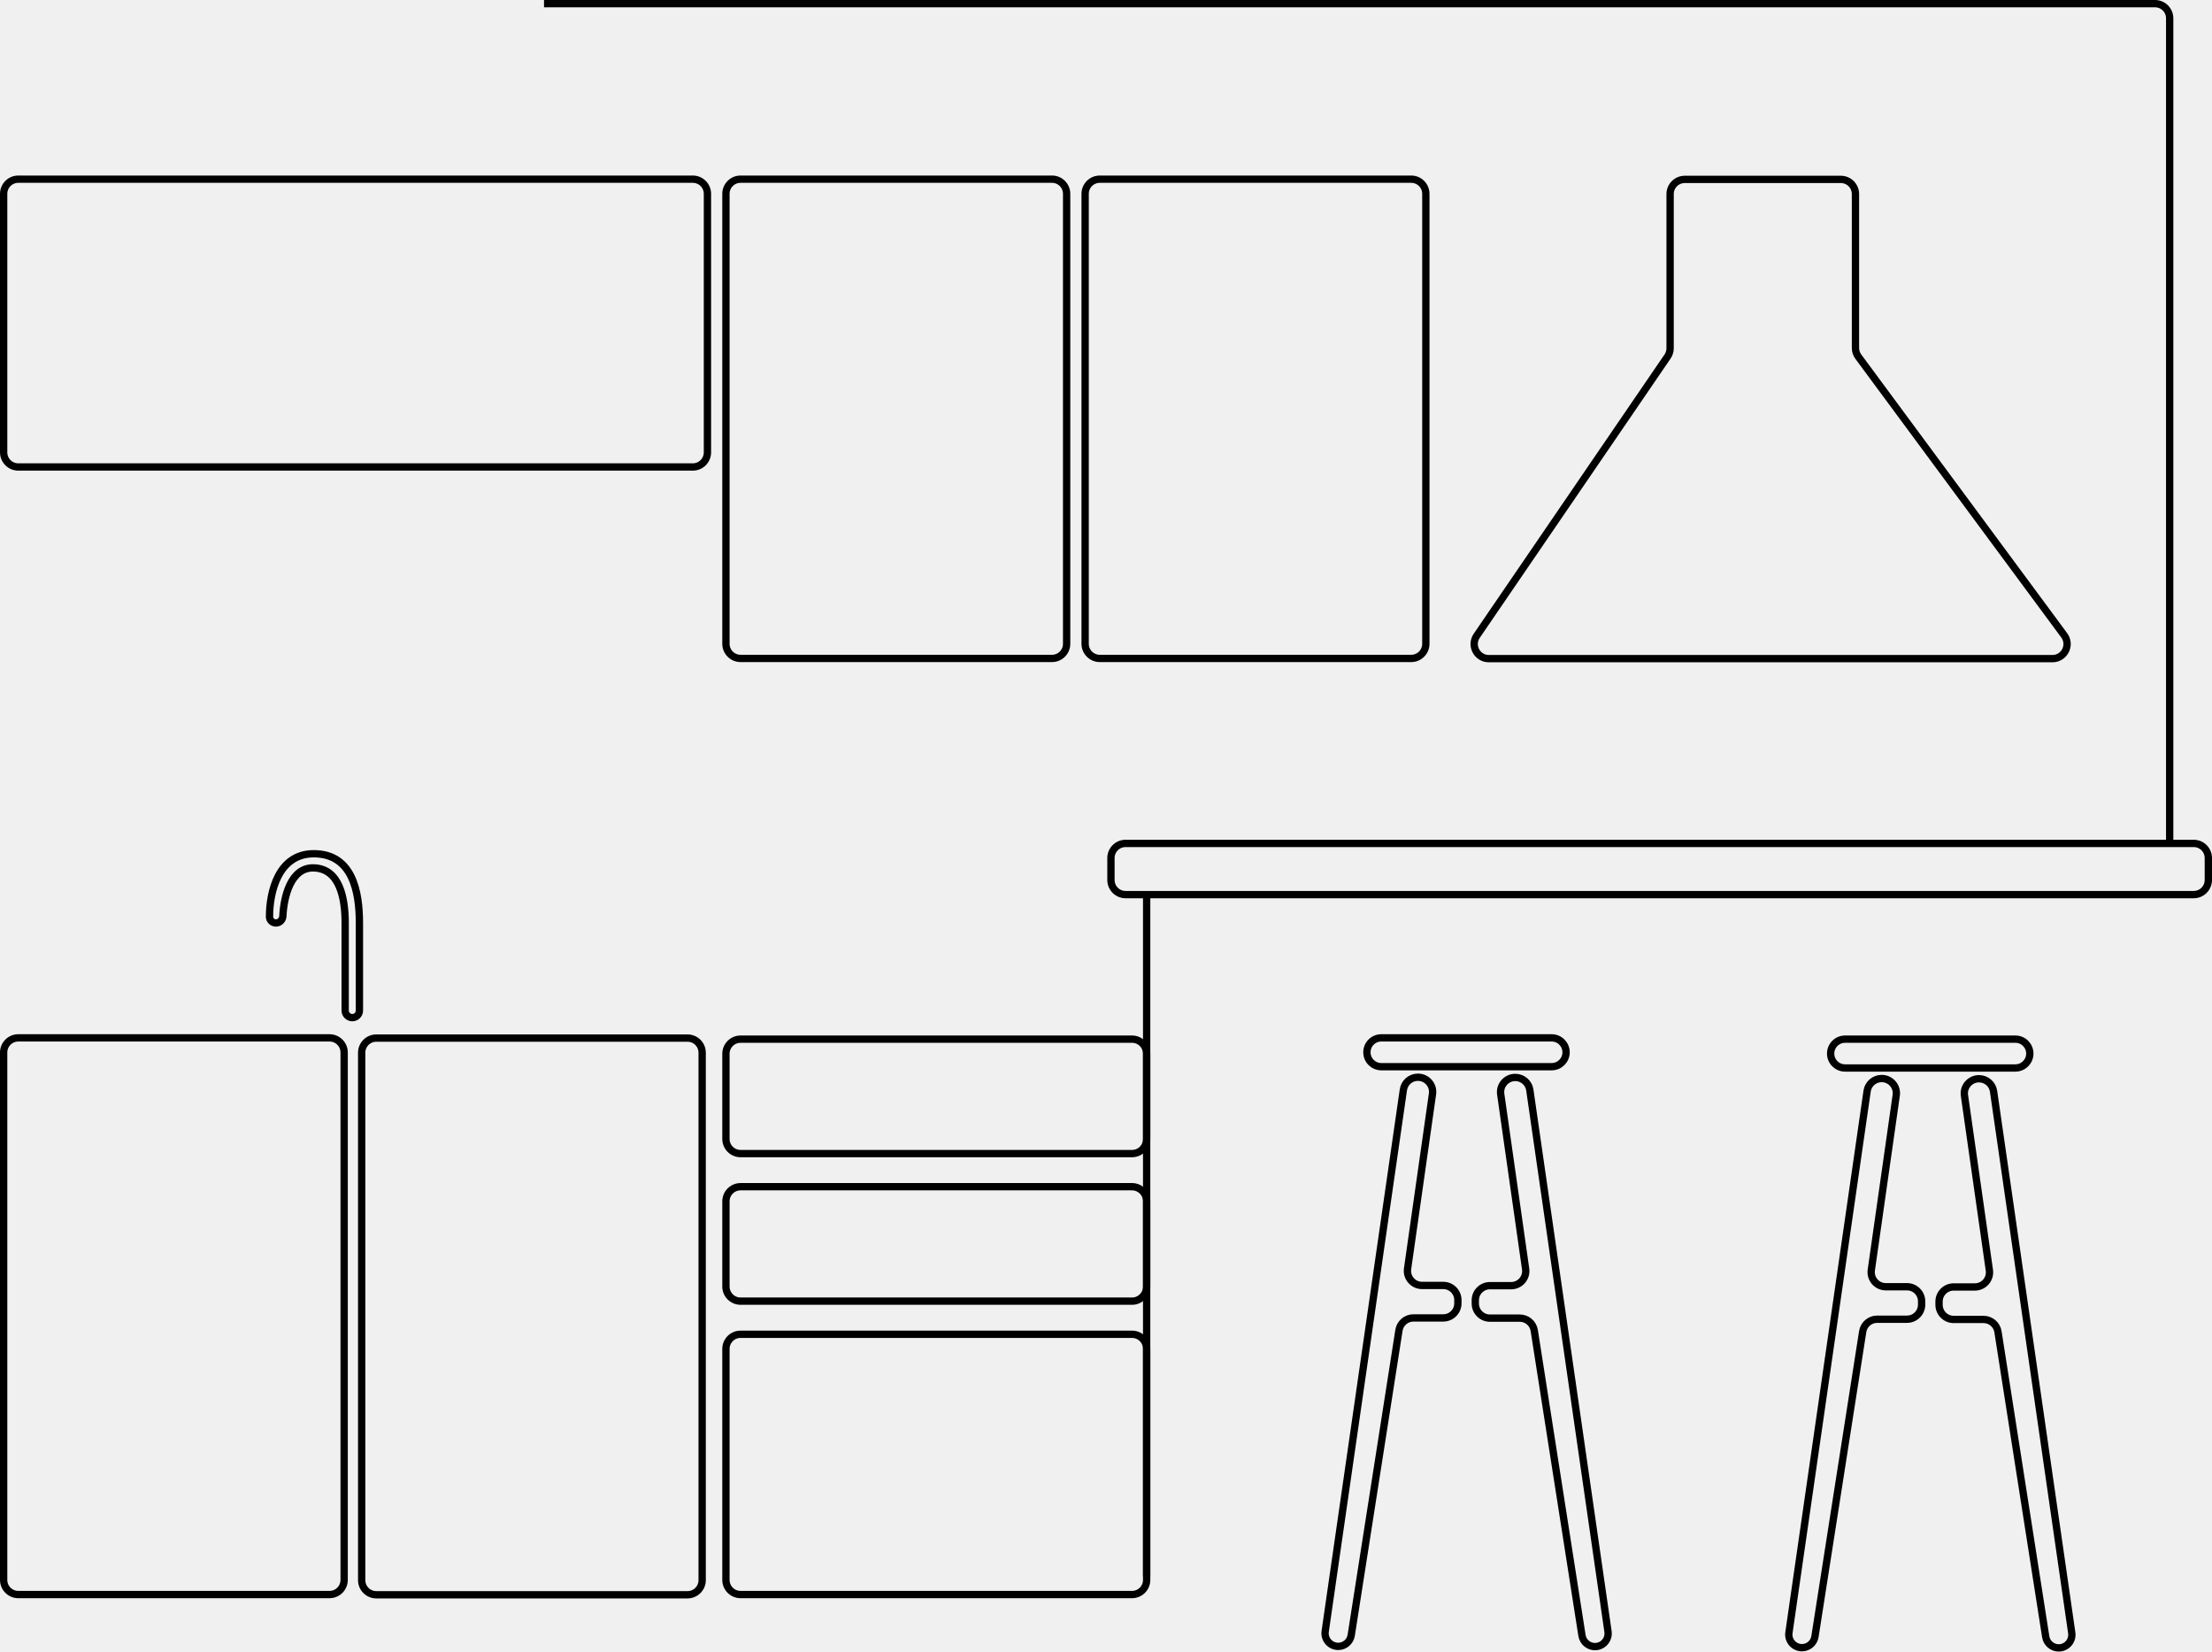
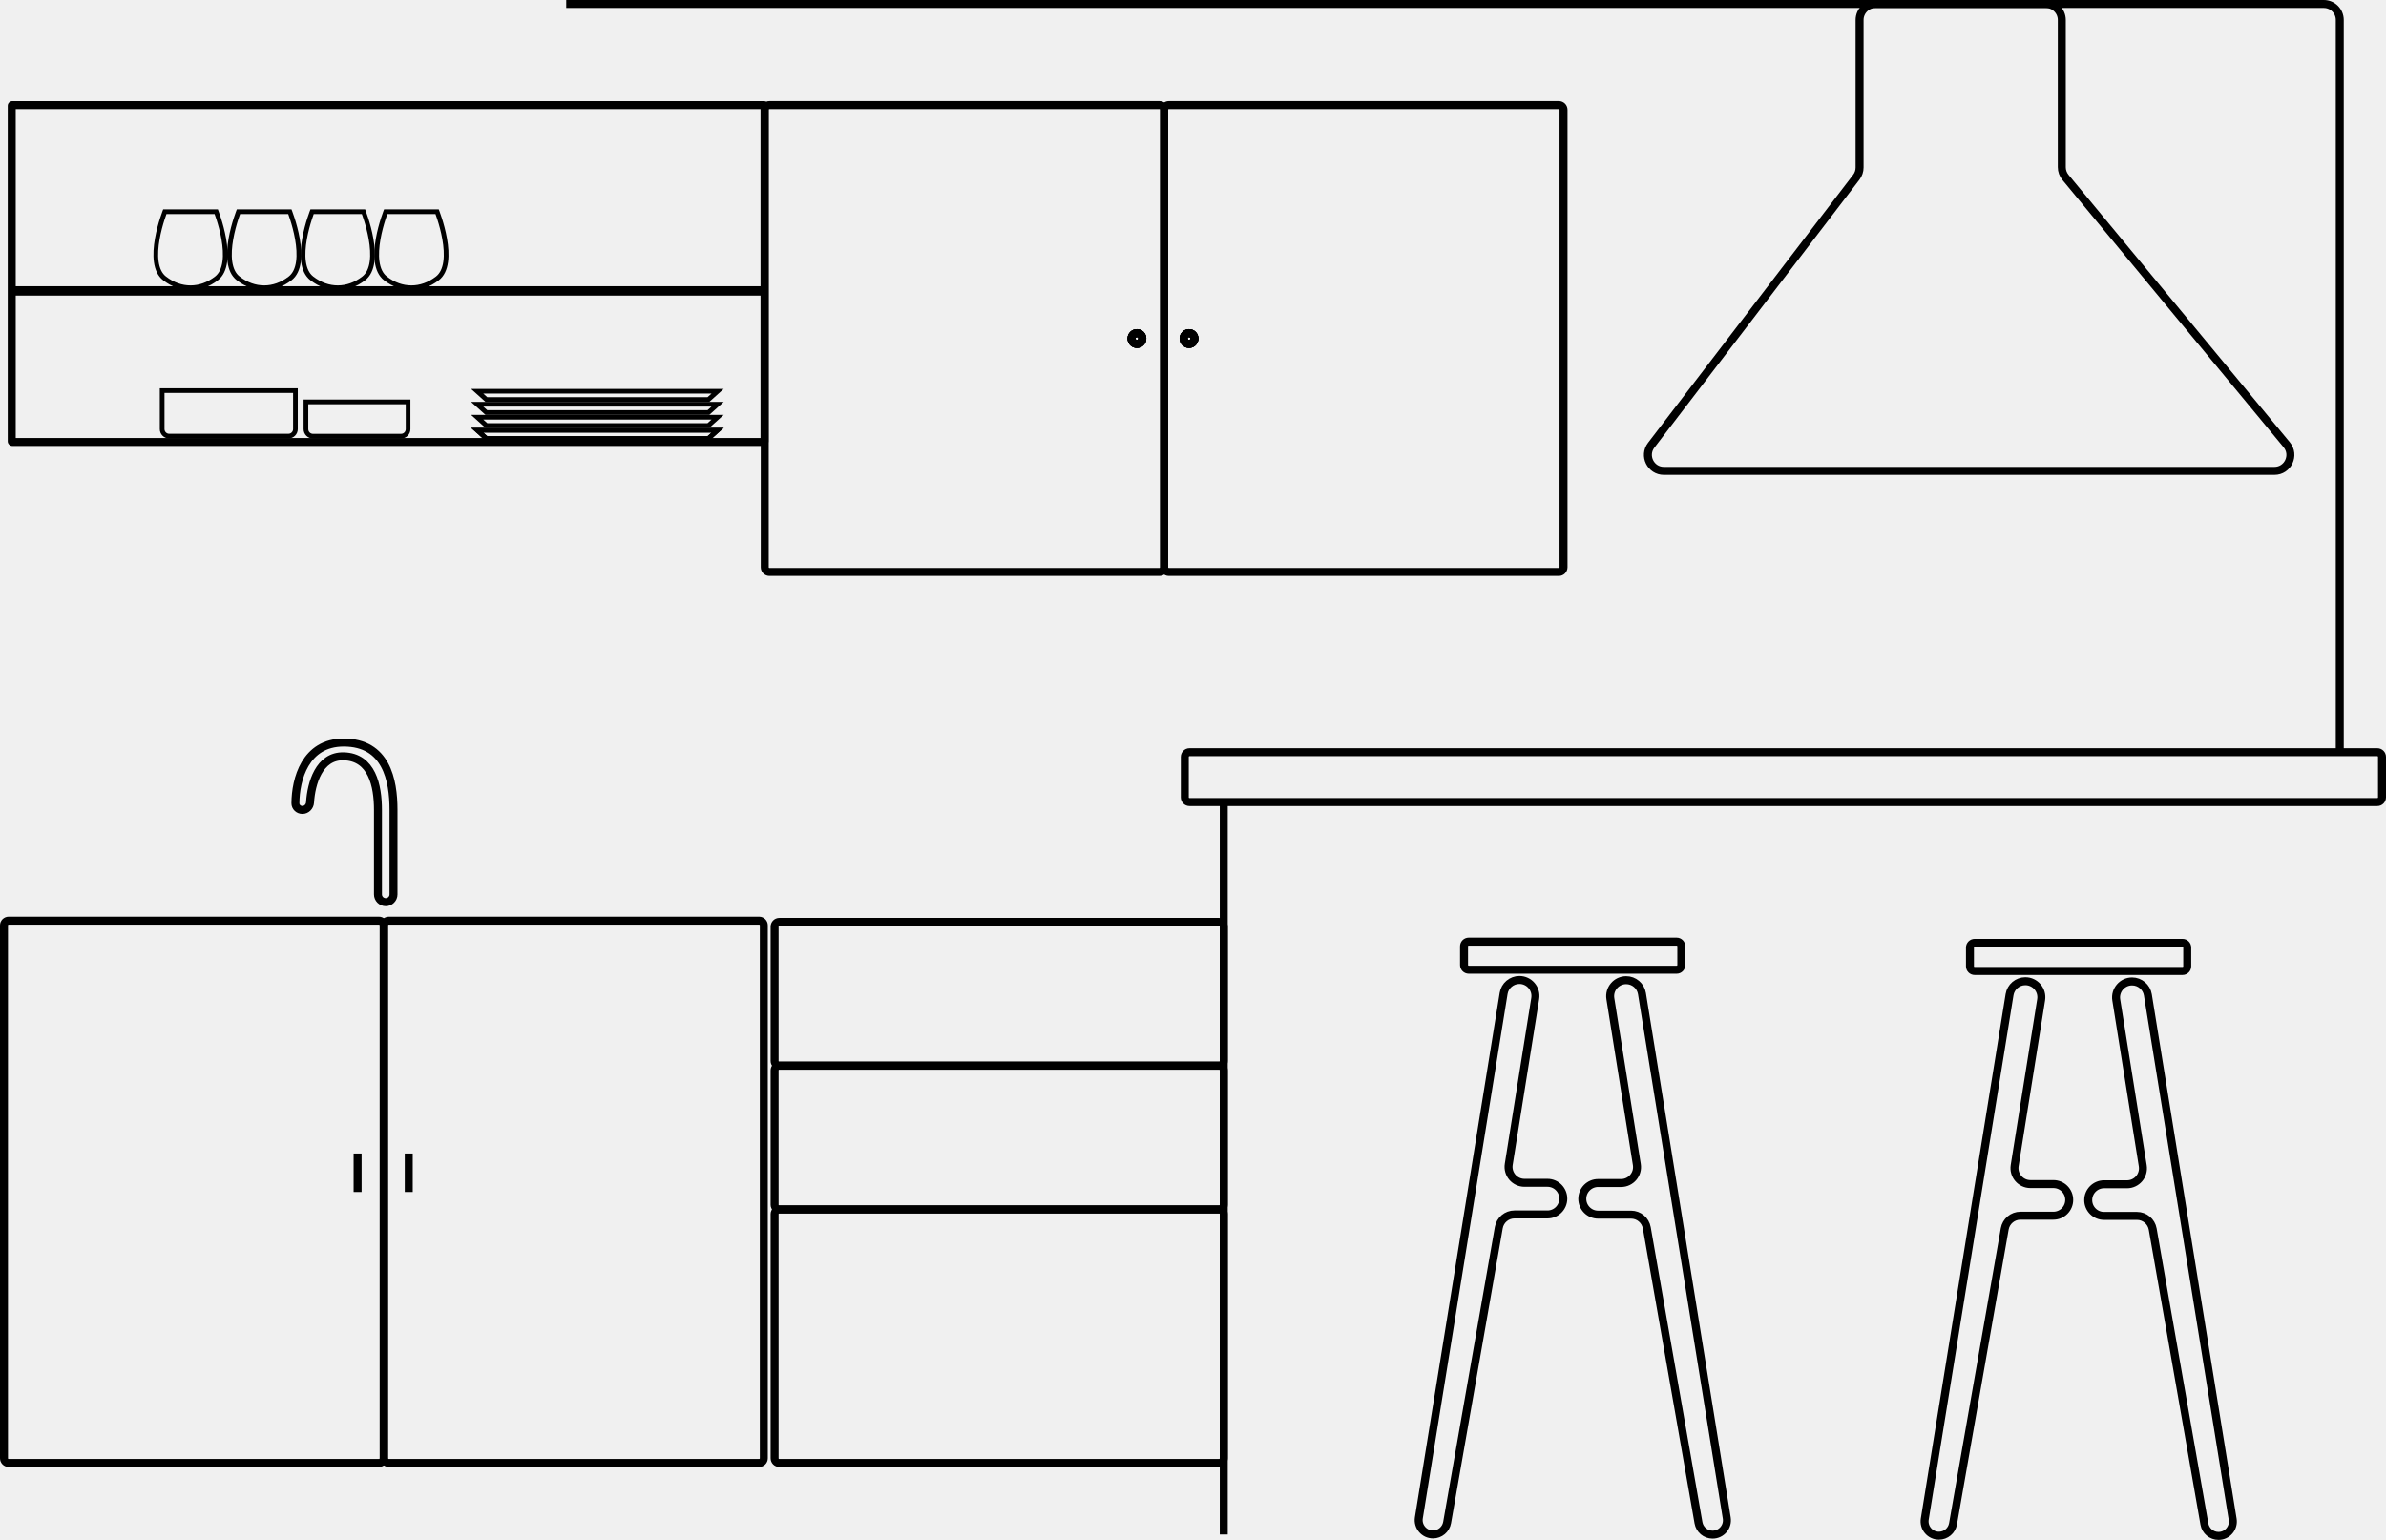
- <svg xmlns="http://www.w3.org/2000/svg" width="5142" height="3839" viewBox="0 0 5142 3839" fill="none">
-   <path d="M8.5 3672.5V2446.5C8.5 2427.72 23.722 2412.5 42.5 2412.5H766C784.778 2412.5 800 2427.72 800 2446.5V3672.5C800 3691.28 784.778 3706.5 766 3706.5H42.5C23.722 3706.5 8.5 3691.28 8.5 3672.5Z" stroke="black" stroke-width="17" />
-   <path d="M8.5 1051.5V450.5C8.5 431.722 23.722 416.5 42.5 416.5H1610.5C1629.28 416.5 1644.5 431.722 1644.5 450.5V1051.5C1644.5 1070.28 1629.28 1085.5 1610.5 1085.5H42.5C23.722 1085.5 8.5 1070.28 8.5 1051.5Z" stroke="black" stroke-width="17" />
-   <path d="M840.75 3673V2447C840.75 2428.22 855.972 2413 874.75 2413H1598.25C1617.03 2413 1632.25 2428.22 1632.25 2447V3673C1632.25 3691.78 1617.03 3707 1598.25 3707H874.75C855.972 3707 840.75 3691.78 840.75 3673Z" stroke="black" stroke-width="17" />
-   <path d="M1687.5 1496.5V450.5C1687.5 431.722 1702.72 416.5 1721.5 416.5H2445.5C2464.28 416.5 2479.5 431.722 2479.5 450.5V1496.5C2479.5 1515.28 2464.28 1530.5 2445.5 1530.5H1721.5C1702.72 1530.5 1687.5 1515.28 1687.5 1496.5Z" stroke="black" stroke-width="17" />
-   <path d="M2522.5 1496.5V450.5C2522.5 431.722 2537.72 416.5 2556.5 416.5H3280.5C3299.28 416.5 3314.5 431.722 3314.5 450.5V1496.5C3314.5 1515.28 3299.28 1530.5 3280.5 1530.5H2556.5C2537.72 1530.5 2522.5 1515.28 2522.5 1496.5Z" stroke="black" stroke-width="17" />
-   <path d="M1687.5 2647.5V2449.5C1687.5 2430.72 1702.72 2415.5 1721.5 2415.5H2631.5C2650.28 2415.5 2665.5 2430.72 2665.5 2449.5V2647.5C2665.5 2666.28 2650.28 2681.5 2631.5 2681.5H1721.5C1702.72 2681.5 1687.5 2666.28 1687.5 2647.5Z" stroke="black" stroke-width="17" />
-   <path d="M3607 2479.5H3211C3192.5 2479.5 3177.5 2464.5 3177.5 2446C3177.5 2427.5 3192.5 2412.5 3211 2412.5H3607C3625.5 2412.5 3640.5 2427.5 3640.5 2446C3640.5 2464.5 3625.5 2479.5 3607 2479.5Z" stroke="black" stroke-width="17" />
-   <path d="M4685 2482.5H4289C4270.5 2482.5 4255.5 2467.5 4255.5 2449C4255.5 2430.5 4270.5 2415.5 4289 2415.5H4685C4703.5 2415.5 4718.5 2430.5 4718.5 2449C4718.5 2467.5 4703.5 2482.5 4685 2482.5Z" stroke="black" stroke-width="17" />
-   <path d="M1687.5 2990.5V2792.5C1687.5 2773.72 1702.72 2758.5 1721.5 2758.5H2631.5C2650.28 2758.5 2665.5 2773.72 2665.5 2792.5V2990.5C2665.5 3009.28 2650.28 3024.5 2631.5 3024.5H1721.5C1702.72 3024.5 1687.5 3009.28 1687.5 2990.5Z" stroke="black" stroke-width="17" />
-   <path d="M1687.5 3672.5V3135.5C1687.5 3116.72 1702.72 3101.5 1721.5 3101.5H2631.5C2650.28 3101.5 2665.5 3116.72 2665.5 3135.5V3672.5C2665.5 3691.28 2650.28 3706.5 2631.5 3706.5H1721.5C1702.72 3706.5 1687.5 3691.28 1687.5 3672.5Z" stroke="black" stroke-width="17" />
-   <path d="M3882.33 451V809.532C3882.33 816.377 3880.27 823.063 3876.4 828.714L3432.84 1477.82C3417.42 1500.38 3433.58 1531 3460.91 1531H4771.1C4799.01 1531 4815.03 1499.24 4798.45 1476.8L4319.84 829.046C4315.51 823.196 4313.18 816.114 4313.18 808.841V451C4313.18 432.222 4297.96 417 4279.18 417H3916.33C3897.55 417 3882.33 432.222 3882.33 451Z" stroke="black" stroke-width="17" />
-   <path d="M729.326 2017.41C675.798 2015.91 659.698 2084.76 657.546 2129.52C657.127 2138.23 650.157 2145.41 641.44 2145.41C633.302 2145.41 626.513 2139.13 626.5 2130.99C626.415 2074.66 646.241 1984.5 729.326 1984.5C819.957 1984.5 835.5 2073.56 835.5 2145.41V2348.94C835.5 2358.09 828.088 2365.5 818.944 2365.5C809.801 2365.5 802.389 2358.09 802.389 2348.94V2145.41C802.389 2087.75 789.747 2019.1 729.326 2017.41Z" stroke="black" stroke-width="17" />
-   <path d="M1264.62 8.5H5009.63C5028.4 8.5 5043.63 23.722 5043.63 42.5V1960.5" stroke="black" stroke-width="17" />
-   <path d="M2616.5 1960.5H5099.5C5118.28 1960.5 5133.5 1975.72 5133.5 1994.5V2045.5C5133.5 2064.28 5118.28 2079.5 5099.5 2079.5H2616.5C2597.72 2079.5 2582.5 2064.28 2582.5 2045.5V1994.5C2582.5 1975.72 2597.72 1960.5 2616.5 1960.5Z" stroke="black" stroke-width="17" />
-   <path d="M2665.5 2079.5L2665.5 2561.32L2665.5 3664.5" stroke="black" stroke-width="17" />
-   <path d="M3080.55 3792.04L3262.29 2533.14C3264.71 2516.41 3279.2 2504 3296.1 2504C3316.79 2504 3332.89 2522.32 3329.97 2542.8L3272.03 2949.2C3269.11 2969.68 3285 2988 3305.69 2988H3355C3373.78 2988 3389 3003.22 3389 3022V3029.5C3389 3048.28 3373.78 3063.5 3355 3063.5H3285.59C3268.84 3063.5 3254.59 3075.7 3252 3092.24L3141.05 3801.14C3138.72 3816.03 3125.89 3827 3110.82 3827C3092.19 3827 3077.88 3810.48 3080.55 3792.04Z" stroke="black" stroke-width="17" />
-   <path d="M4158.55 3795.04L4340.29 2536.14C4342.71 2519.41 4357.2 2507 4374.1 2507C4394.79 2507 4410.89 2525.32 4407.97 2545.8L4350.03 2952.2C4347.11 2972.68 4363 2991 4383.69 2991H4433C4451.78 2991 4467 3006.22 4467 3025V3032.5C4467 3051.28 4451.78 3066.5 4433 3066.5H4363.59C4346.84 3066.5 4332.59 3078.7 4330 3095.24L4219.05 3804.14C4216.72 3819.03 4203.89 3830 4188.82 3830C4170.19 3830 4155.88 3813.48 4158.55 3795.04Z" stroke="black" stroke-width="17" />
-   <path d="M3737.95 3792.54L3556.21 2533.64C3553.79 2516.91 3539.3 2504.5 3522.4 2504.5C3501.71 2504.5 3485.61 2522.82 3488.53 2543.3L3546.47 2949.7C3549.39 2970.18 3533.5 2988.5 3512.81 2988.5H3463.5C3444.72 2988.5 3429.5 3003.72 3429.5 3022.5V3030C3429.5 3048.78 3444.72 3064 3463.5 3064H3532.91C3549.66 3064 3563.91 3076.2 3566.5 3092.74L3677.45 3801.64C3679.78 3816.53 3692.61 3827.5 3707.68 3827.5C3726.31 3827.5 3740.62 3810.98 3737.95 3792.54Z" stroke="black" stroke-width="17" />
-   <path d="M4815.95 3795.54L4634.21 2536.64C4631.79 2519.91 4617.3 2507.5 4600.4 2507.5C4579.71 2507.5 4563.61 2525.82 4566.53 2546.3L4624.47 2952.7C4627.39 2973.18 4611.5 2991.5 4590.81 2991.5H4541.5C4522.72 2991.5 4507.5 3006.72 4507.5 3025.5V3033C4507.5 3051.78 4522.72 3067 4541.5 3067H4610.91C4627.66 3067 4641.91 3079.2 4644.5 3095.74L4755.45 3804.64C4757.78 3819.53 4770.61 3830.5 4785.68 3830.5C4804.31 3830.5 4818.62 3813.98 4815.95 3795.54Z" stroke="black" stroke-width="17" />
+ <svg xmlns="http://www.w3.org/2000/svg" width="5084" height="3282" viewBox="0 0 5084 3282" fill="none">
+   <path d="M8.5 3108.07V1972.21C8.5 1966.69 12.977 1962.21 18.5 1962.21H807.5C813.023 1962.21 817.5 1966.69 817.5 1972.21V3108.07C817.5 3113.6 813.023 3118.07 807.5 3118.07H18.5C12.977 3118.07 8.5 3113.6 8.5 3108.07Z" stroke="black" stroke-width="17" />
+   <path d="M818.5 3108.07V1972.21C818.5 1966.69 822.977 1962.21 828.5 1962.21H1617.5C1623.02 1962.21 1627.5 1966.69 1627.5 1972.21V3108.07C1627.5 3113.6 1623.02 3118.07 1617.5 3118.07H828.5C822.977 3118.07 818.5 3113.6 818.5 3108.07Z" stroke="black" stroke-width="17" />
+   <path d="M1629.5 1209.03V233.946C1629.5 228.423 1633.98 223.946 1639.5 223.946H2470.5C2476.02 223.946 2480.5 228.423 2480.5 233.946V1209.03C2480.5 1214.55 2476.02 1219.03 2470.5 1219.03H1639.5C1633.98 1219.03 1629.5 1214.55 1629.5 1209.03Z" stroke="black" stroke-width="17" />
+   <path d="M2480.5 1209.03V233.946C2480.5 228.423 2484.98 223.946 2490.5 223.946H3321.5C3327.02 223.946 3331.5 228.423 3331.5 233.946V1209.03C3331.5 1214.55 3327.02 1219.03 3321.5 1219.03H2490.5C2484.98 1219.03 2480.5 1214.55 2480.5 1209.03Z" stroke="black" stroke-width="17" />
+   <path d="M1650.5 2261.27V1974.89C1650.5 1969.37 1654.98 1964.89 1660.5 1964.89H2597.5C2603.02 1964.89 2607.5 1969.37 2607.5 1974.89V2261.27C2607.5 2266.8 2603.02 2271.27 2597.5 2271.27H1660.5C1654.98 2271.27 1650.5 2266.8 1650.5 2261.27Z" stroke="black" stroke-width="17" />
+   <path d="M3119.5 2056.72V2016.87C3119.5 2011.35 3123.98 2006.87 3129.5 2006.87H3572.5C3578.02 2006.87 3582.5 2011.35 3582.5 2016.87V2056.72C3582.5 2062.24 3578.02 2066.72 3572.5 2066.72H3129.5C3123.98 2066.72 3119.5 2062.24 3119.5 2056.72Z" stroke="black" stroke-width="17" />
+   <path d="M4197.5 2059.4V2019.55C4197.5 2014.03 4201.98 2009.55 4207.5 2009.55H4650.5C4656.02 2009.55 4660.5 2014.03 4660.5 2019.55V2059.4C4660.5 2064.92 4656.02 2069.4 4650.5 2069.4H4207.5C4201.98 2069.4 4197.5 2064.92 4197.5 2059.4Z" stroke="black" stroke-width="17" />
+   <path d="M1650.5 2567.66V2281.27C1650.5 2275.75 1654.98 2271.27 1660.5 2271.27H2597.5C2603.02 2271.27 2607.5 2275.75 2607.5 2281.27V2567.66C2607.5 2573.18 2603.02 2577.66 2597.5 2577.66H1660.5C1654.98 2577.66 1650.5 2573.18 1650.5 2567.66Z" stroke="black" stroke-width="17" />
+   <path d="M1650.5 3108.07V2587.66C1650.5 2582.14 1654.98 2577.66 1660.5 2577.66H2597.5C2603.02 2577.66 2607.5 2582.14 2607.5 2587.66V3108.07C2607.5 3113.6 2603.02 3118.07 2597.5 3118.07H1660.5C1654.98 3118.07 1650.5 3113.6 1650.5 3108.07Z" stroke="black" stroke-width="17" />
+   <path d="M3962.33 42.5V357.001C3962.33 364.468 3959.87 371.728 3955.34 377.659L3518.31 948.922C3501.2 971.293 3517.15 1003.58 3545.32 1003.58H4846.25C4875.02 1003.58 4890.79 970.076 4872.45 947.909L4400.98 377.946C4395.94 371.85 4393.18 364.186 4393.18 356.275V42.5C4393.18 23.722 4377.96 8.5 4359.18 8.5H3996.33C3977.55 8.5 3962.33 23.722 3962.33 42.5Z" stroke="black" stroke-width="17" />
+   <path d="M732.326 1611.89C679.593 1610.58 663.185 1670.24 660.651 1710.24C660.098 1718.98 653.109 1726.24 644.353 1726.24C636.246 1726.24 629.455 1719.99 629.503 1711.88C629.805 1661.48 650.047 1582.5 732.326 1582.5C822.957 1582.5 838.5 1662.05 838.5 1726.24V1906.27C838.5 1915.42 831.088 1922.83 821.944 1922.83C812.801 1922.83 805.389 1915.42 805.389 1906.27V1726.24C805.389 1674.73 792.747 1613.4 732.326 1611.89Z" stroke="black" stroke-width="17" />
+   <line x1="762" y1="2458.5" x2="762" y2="2540.5" stroke="black" stroke-width="17" />
+   <line x1="871" y1="2458.5" x2="871" y2="2540.5" stroke="black" stroke-width="17" />
+   <circle cx="2422.5" cy="721.5" r="11.5" stroke="black" stroke-width="17" />
+   <circle cx="2422.5" cy="721.5" r="11.5" stroke="black" stroke-width="17" />
+   <circle cx="2422.5" cy="721.5" r="11.5" stroke="black" stroke-width="17" />
+   <circle cx="2422.5" cy="721.5" r="11.5" stroke="black" stroke-width="17" />
+   <circle cx="2533.5" cy="721.5" r="11.5" stroke="black" stroke-width="17" />
+   <circle cx="2533.5" cy="721.5" r="11.5" stroke="black" stroke-width="17" />
+   <circle cx="2533.5" cy="721.5" r="11.5" stroke="black" stroke-width="17" />
+   <circle cx="2533.5" cy="721.5" r="11.5" stroke="black" stroke-width="17" />
+   <path d="M1206.5 8.5H4951.5C4970.28 8.5 4985.5 23.722 4985.5 42.5V1603.5" stroke="black" stroke-width="17" />
+   <path d="M1529.1 916.921L1509.45 934.609H1036.44L1016.79 916.921H1529.1Z" stroke="black" stroke-width="10" />
+   <path d="M1529.1 889.233L1509.45 906.921H1036.44L1016.79 889.233H1529.1Z" stroke="black" stroke-width="10" />
+   <path d="M1529.1 833.858L1509.45 851.545H1036.44L1016.79 833.858H1529.1Z" stroke="black" stroke-width="10" />
+   <path d="M1529.1 861.546L1509.45 879.233H1036.44L1016.79 861.546H1529.1Z" stroke="black" stroke-width="10" />
+   <path d="M1529.1 916.921L1509.45 934.609H1036.44L1016.79 916.921H1529.1Z" stroke="black" stroke-width="10" />
+   <path d="M931.464 451.232C931.661 451.755 931.88 452.338 932.117 452.98C933.284 456.142 934.904 460.713 936.706 466.315C940.315 477.535 944.63 492.819 947.501 509.165C950.38 525.558 951.756 542.752 949.664 557.887C947.572 573.027 942.104 585.52 931.839 593.429C897.609 619.803 855.707 619.803 821.477 593.429C811.212 585.52 805.743 573.027 803.65 557.887C801.559 542.752 802.936 525.558 805.814 509.165C808.685 492.819 813 477.535 816.609 466.315C818.411 460.713 820.032 456.142 821.198 452.98C821.435 452.338 821.655 451.755 821.852 451.232H931.464Z" stroke="black" stroke-width="10" />
+   <mask id="path-23-inside-1_203_112" fill="white">
+     <rect x="16.5" y="215.5" width="1621" height="735" rx="10" />
+   </mask>
+   <rect x="16.5" y="215.5" width="1621" height="735" rx="10" stroke="black" stroke-width="34" mask="url(#path-23-inside-1_203_112)" />
+   <rect x="38.5" y="618.5" width="1580" height="3" stroke="black" stroke-width="17" />
+   <path d="M774.565 451.232C774.762 451.755 774.982 452.338 775.219 452.98C776.385 456.142 778.006 460.713 779.808 466.315C783.417 477.535 787.732 492.819 790.603 509.165C793.481 525.558 794.857 542.752 792.766 557.887C790.673 573.027 785.205 585.52 774.94 593.429C740.71 619.803 698.808 619.803 664.578 593.429C654.313 585.52 648.844 573.027 646.752 557.887C644.66 542.752 646.037 525.558 648.916 509.165C651.786 492.819 656.102 477.535 659.711 466.315C661.513 460.713 663.133 456.142 664.3 452.98C664.537 452.338 664.756 451.755 664.953 451.232H774.565Z" stroke="black" stroke-width="10" />
+   <path d="M617.669 451.232C617.866 451.755 618.085 452.338 618.322 452.98C619.489 456.142 621.109 460.713 622.911 466.315C626.52 477.535 630.836 492.819 633.706 509.165C636.585 525.558 637.961 542.752 635.869 557.887C633.777 573.027 628.309 585.52 618.044 593.429C583.814 619.803 541.912 619.803 507.682 593.429C497.417 585.52 491.948 573.027 489.855 557.887C487.764 542.752 489.141 525.558 492.02 509.165C494.89 492.819 499.205 477.535 502.814 466.315C504.617 460.713 506.237 456.142 507.403 452.98C507.64 452.338 507.86 451.755 508.057 451.232H617.669Z" stroke="black" stroke-width="10" />
+   <path d="M460.771 451.232C460.968 451.755 461.187 452.338 461.424 452.98C462.59 456.142 464.211 460.713 466.013 466.315C469.622 477.535 473.937 492.819 476.808 509.165C479.686 525.558 481.062 542.752 478.971 557.887C476.878 573.027 471.41 585.52 461.146 593.429C426.915 619.803 385.013 619.803 350.783 593.429C340.518 585.52 335.05 573.027 332.957 557.887C330.865 542.752 332.243 525.558 335.121 509.165C337.992 492.819 342.307 477.535 345.916 466.315C347.718 460.713 349.338 456.142 350.505 452.98C350.742 452.338 350.961 451.755 351.158 451.232H460.771Z" stroke="black" stroke-width="10" />
+   <path d="M629.5 832.5V914.5C629.5 922.784 622.784 929.5 614.5 929.5H360.5C352.216 929.5 345.5 922.784 345.5 914.5V832.5H629.5Z" stroke="black" stroke-width="10" />
+   <path d="M869.555 856.546V914.608C869.555 922.893 862.839 929.608 854.555 929.608H666.9C658.616 929.608 651.9 922.893 651.9 914.608V856.546H869.555Z" stroke="black" stroke-width="10" />
+   <path d="M2534.5 1603.12H5065.5C5071.02 1603.12 5075.5 1607.6 5075.5 1613.12V1699.42C5075.5 1704.94 5071.02 1709.42 5065.5 1709.42H2534.5C2528.98 1709.42 2524.5 1704.94 2524.5 1699.42V1613.12C2524.5 1607.6 2528.98 1603.12 2534.5 1603.12Z" stroke="black" stroke-width="17" />
+   <path d="M2607.5 1709.5L2607.5 2184.02L2607.5 3270.5" stroke="black" stroke-width="17" />
+   <path d="M3023.22 3234.98L3203.88 2117.18C3206.54 2100.71 3220.85 2088.6 3237.53 2088.6C3258.44 2088.6 3274.51 2107.31 3271.22 2127.96L3214.78 2481.58C3211.49 2502.23 3227.44 2520.94 3248.36 2520.94H3297.28C3315.9 2520.94 3331 2536.03 3331 2554.66C3331 2573.28 3315.9 2588.38 3297.28 2588.38H3227.06C3210.55 2588.38 3196.42 2600.24 3193.57 2616.51L3083.43 3245.12C3080.87 3259.72 3068.18 3270.37 3053.36 3270.37C3034.55 3270.37 3020.22 3253.54 3023.22 3234.98Z" stroke="black" stroke-width="17" />
+   <path d="M4101.22 3237.66L4281.88 2119.86C4284.54 2103.39 4298.85 2091.28 4315.53 2091.28C4336.44 2091.28 4352.51 2109.99 4349.22 2130.64L4292.78 2484.26C4289.49 2504.91 4305.44 2523.62 4326.36 2523.62H4375.28C4393.9 2523.62 4409 2538.71 4409 2557.34C4409 2575.96 4393.9 2591.06 4375.28 2591.06H4305.06C4288.55 2591.06 4274.42 2602.92 4271.57 2619.19L4161.43 3247.8C4158.87 3262.4 4146.18 3273.05 4131.36 3273.05C4112.55 3273.05 4098.22 3256.22 4101.22 3237.66Z" stroke="black" stroke-width="17" />
+   <path d="M3679.28 3235.42L3498.62 2117.63C3495.96 2101.16 3481.65 2089.05 3464.97 2089.05C3444.06 2089.05 3427.99 2107.76 3431.28 2128.41L3487.72 2482.03C3491.01 2502.68 3475.06 2521.38 3454.14 2521.38H3405.22C3386.6 2521.38 3371.5 2536.48 3371.5 2555.1C3371.5 2573.73 3386.6 2588.82 3405.22 2588.82H3475.44C3491.95 2588.82 3506.08 2600.69 3508.93 2616.96L3619.07 3245.56C3621.63 3260.17 3634.32 3270.82 3649.14 3270.82C3667.95 3270.82 3682.28 3253.98 3679.28 3235.42Z" stroke="black" stroke-width="17" />
+   <path d="M4757.28 3238.1L4576.62 2120.31C4573.96 2103.84 4559.65 2091.73 4542.97 2091.73C4522.06 2091.73 4505.99 2110.44 4509.28 2131.09L4565.72 2484.7C4569.01 2505.36 4553.06 2524.06 4532.14 2524.06H4483.22C4464.6 2524.06 4449.5 2539.16 4449.5 2557.78C4449.5 2576.41 4464.6 2591.5 4483.22 2591.5H4553.44C4569.95 2591.5 4584.08 2603.37 4586.93 2619.64L4697.07 3248.24C4699.63 3262.85 4712.32 3273.5 4727.14 3273.5C4745.95 3273.5 4760.28 3256.66 4757.28 3238.1Z" stroke="black" stroke-width="17" />
</svg>
